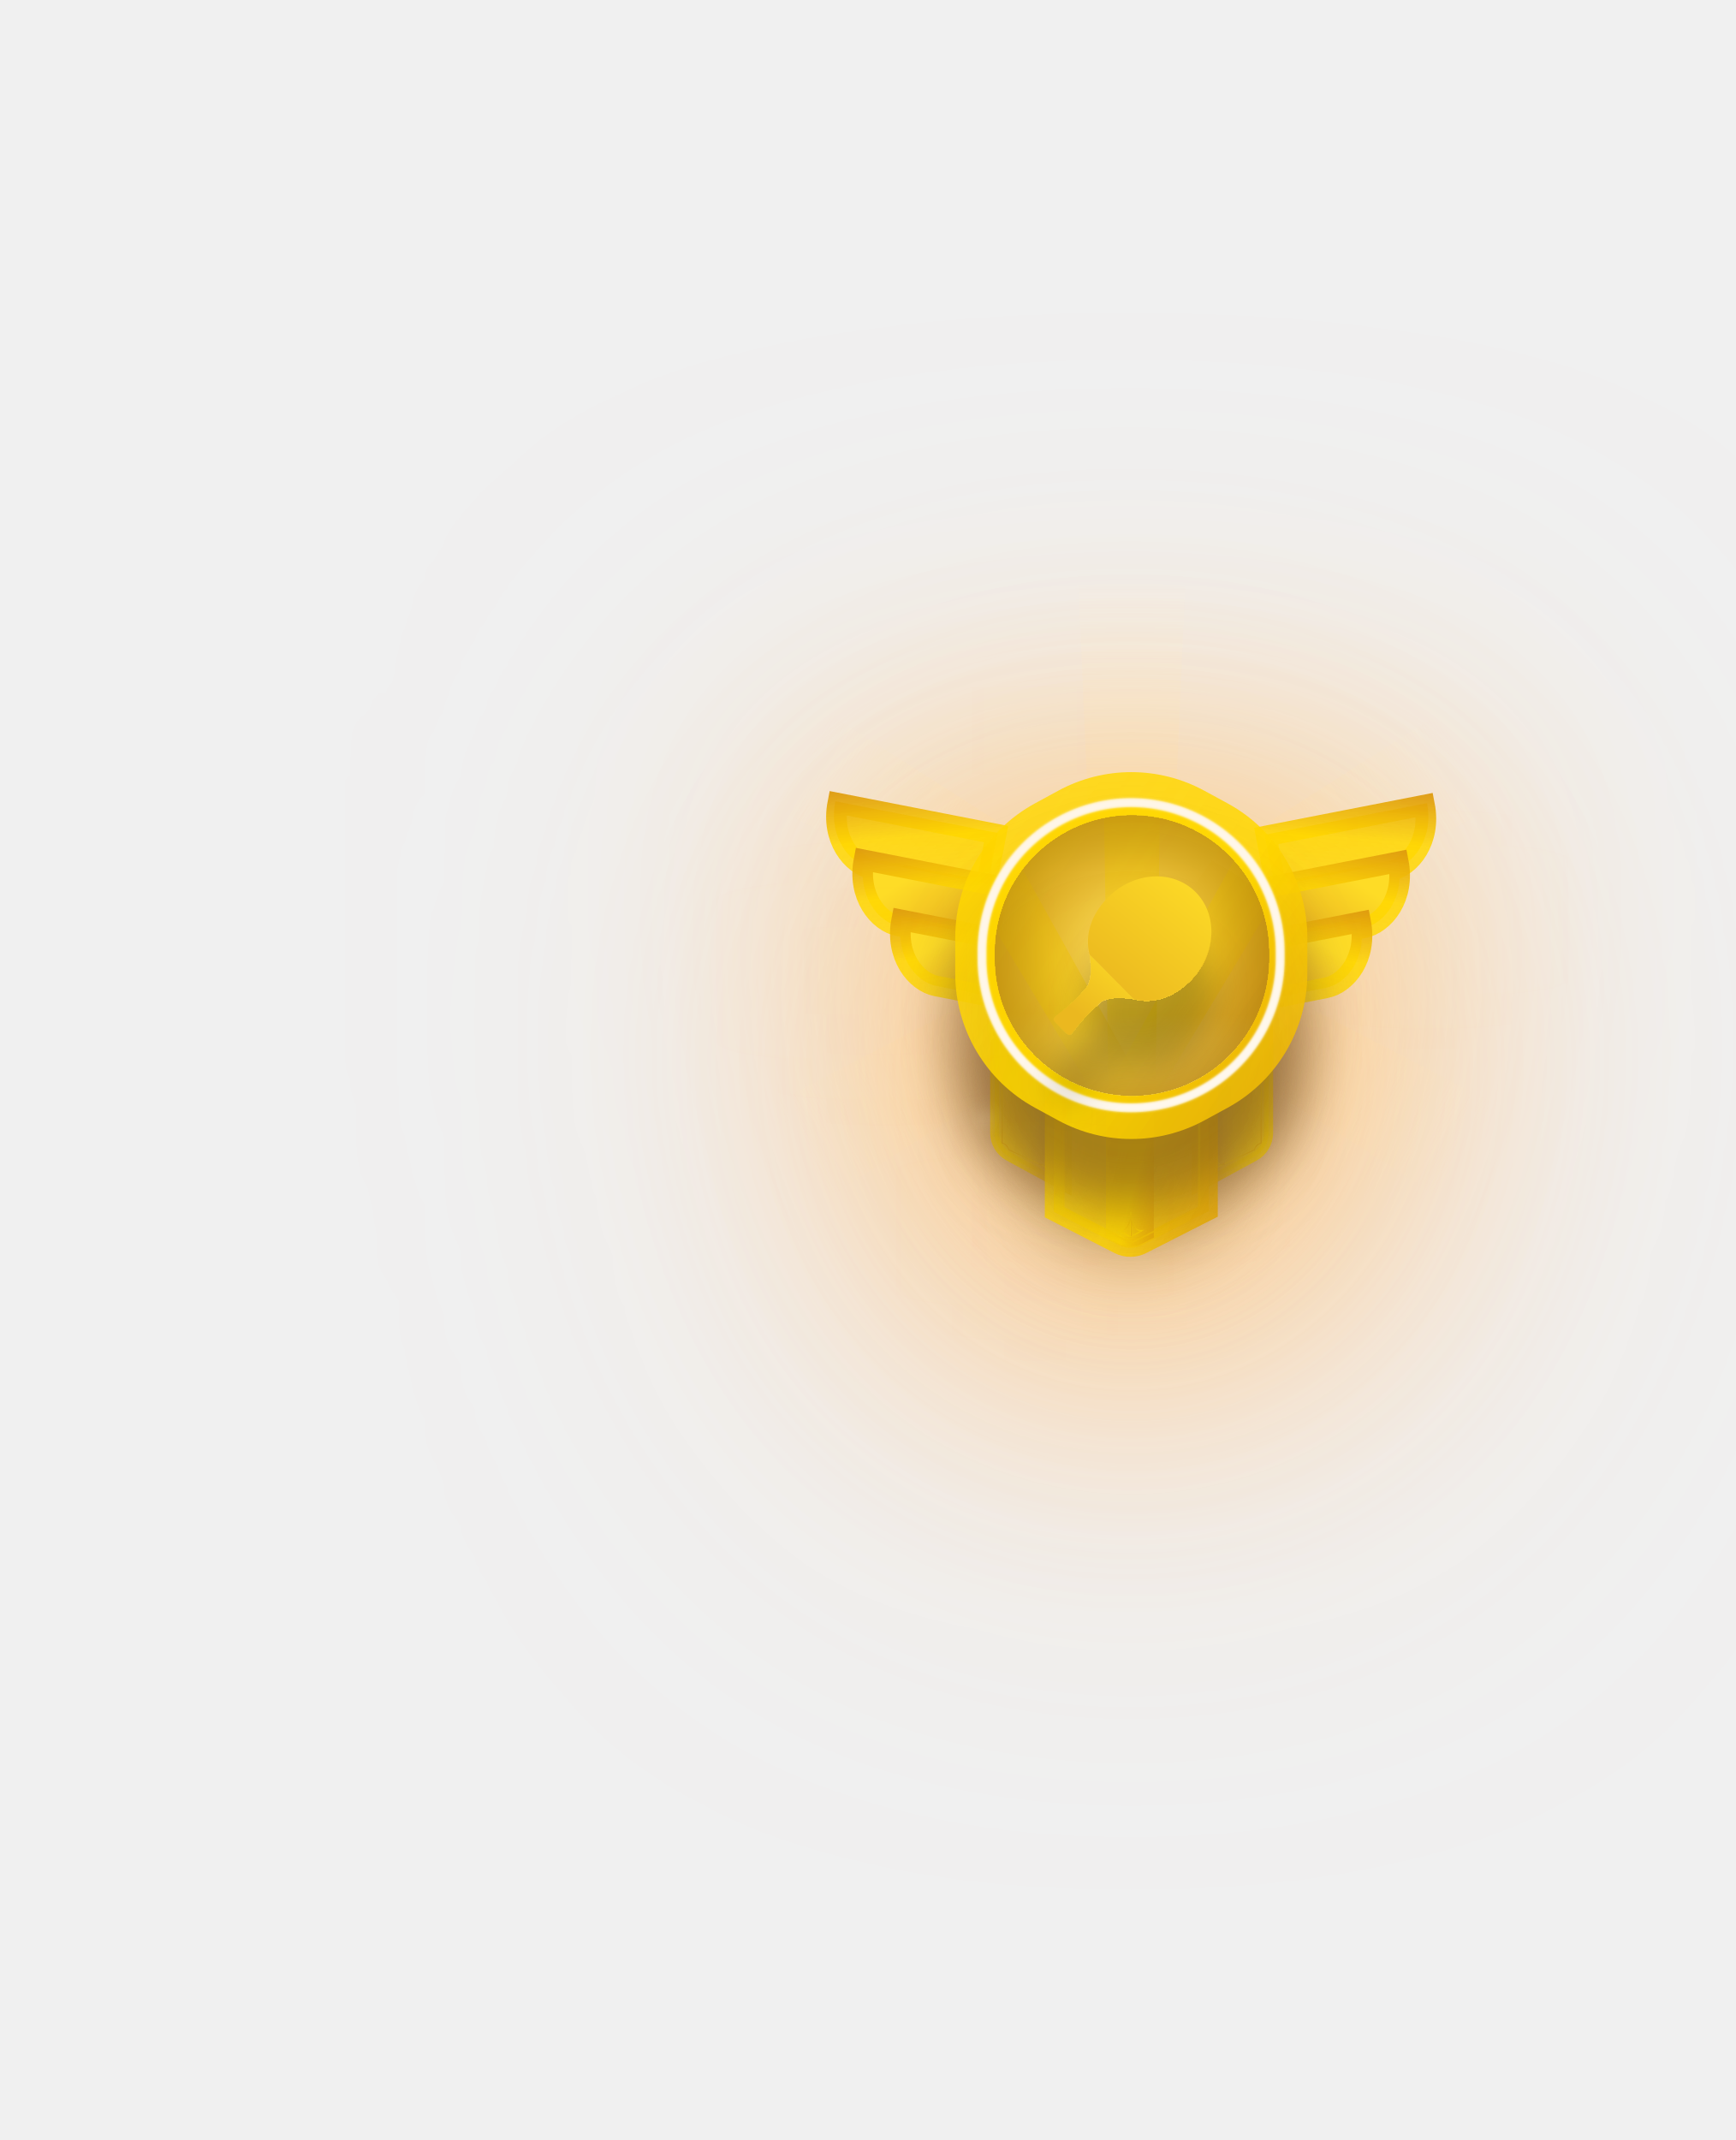
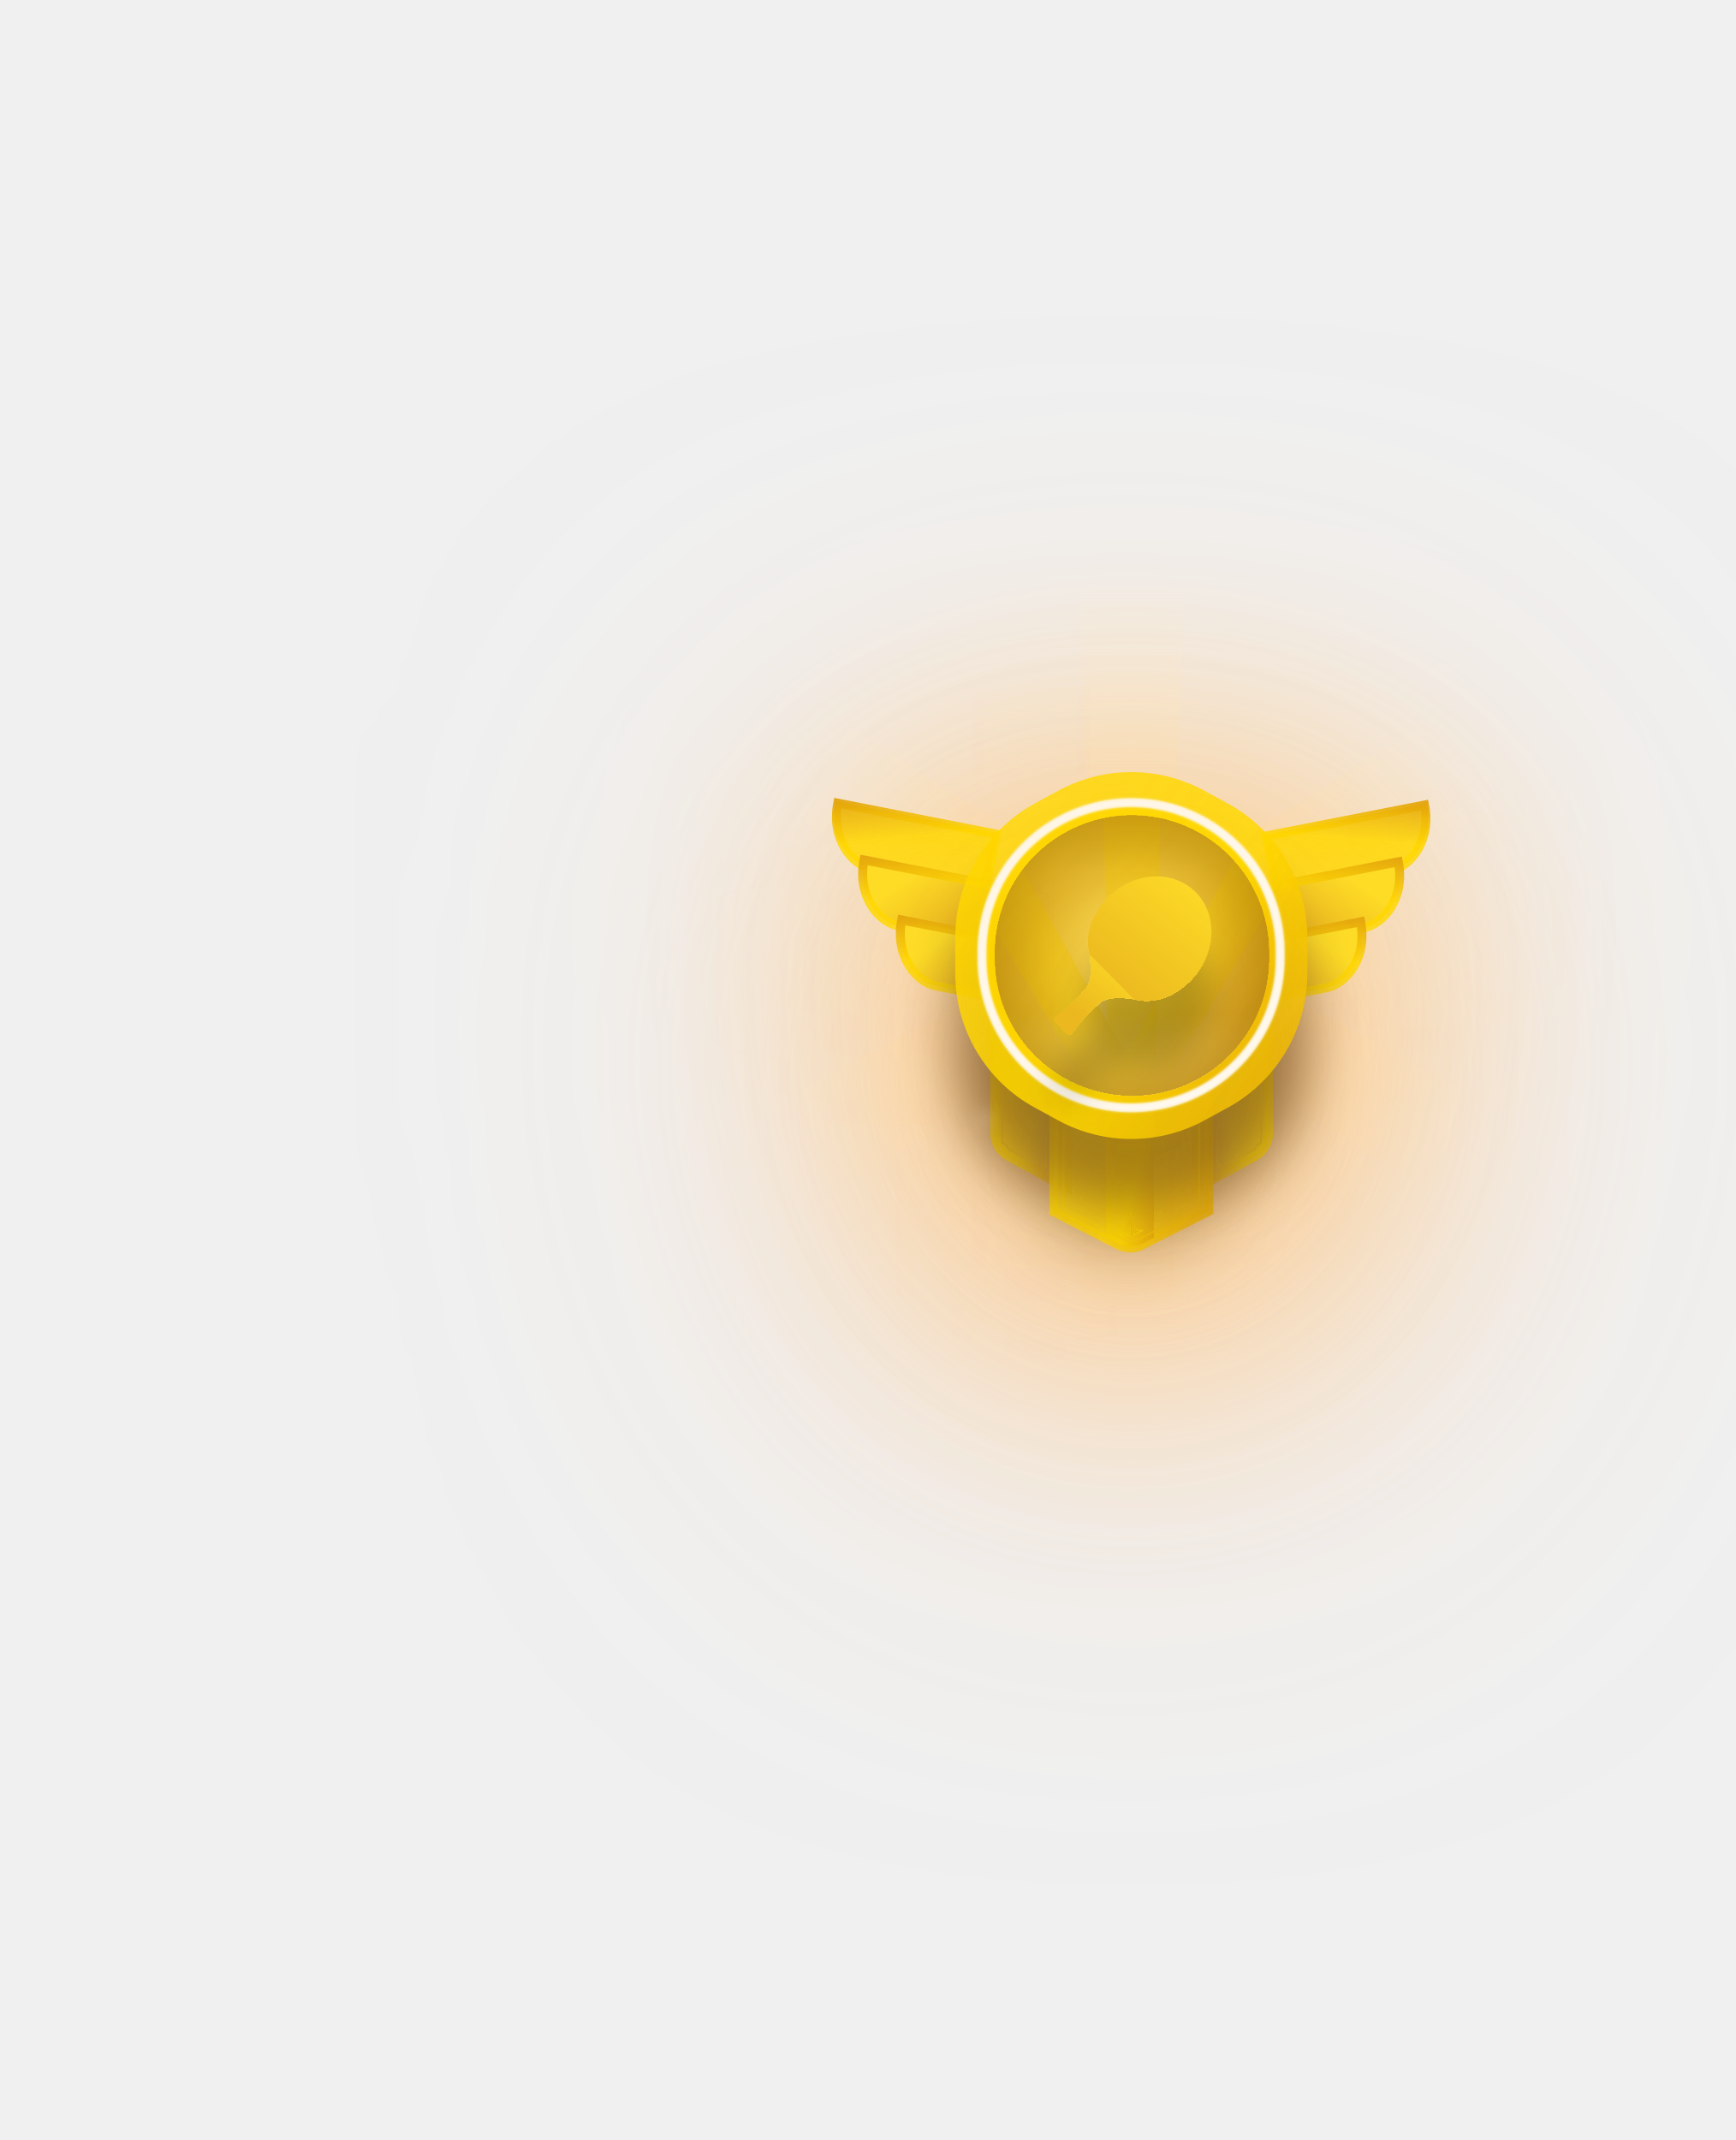
<svg xmlns="http://www.w3.org/2000/svg" width="193" height="238" viewBox="0 0 193 238" fill="none">
  <g id="Group 481803">
    <g id="åºé¨åæ">
      <path id="Vector 264" d="M135.668 106.885L166 122.655L159.967 133.105L131.143 114.722L135.668 106.885Z" fill="url(#paint0_linear_621_1303)" />
      <path id="Vector 265" d="M130.628 115.329L132.137 149.482H120.07L121.578 115.329H130.628Z" fill="url(#paint1_linear_621_1303)" />
      <path id="Vector 276" d="M121.344 97.153L119.835 63H131.902L130.394 97.153H121.344Z" fill="url(#paint2_linear_621_1303)" />
      <path id="Vector 267" d="M120.857 114.833L92.034 133.216L86 122.765L116.332 106.995L120.857 114.833Z" fill="url(#paint3_linear_621_1303)" />
      <path id="Vector 274" d="M135.668 105.621L166 89.85L159.967 79.4L131.143 97.783L135.668 105.621Z" fill="url(#paint4_linear_621_1303)" />
      <path id="Vector 275" d="M120.857 97.675L92.034 79.292L86 89.742L116.332 105.512L120.857 97.675Z" fill="url(#paint5_linear_621_1303)" />
    </g>
    <g id="Group 338" filter="url(#filter0_dd_621_1303)">
      <g id="Group 327">
        <g id="Group 313">
          <g id="Group 328">
            <path id="Vector 314" d="M109.723 98.99L110.962 92.641L92.898 89.115C92.123 93.083 94.463 96.011 96.743 96.456L109.723 98.99Z" fill="url(#paint6_linear_621_1303)" />
-             <path id="Vector 315" d="M109.539 99.11L110.779 92.762L93.175 89.325C92.401 93.293 94.741 96.221 97.02 96.666L109.539 99.11Z" stroke="url(#paint7_linear_621_1303)" stroke-width="2.294" />
+             <path id="Vector 315" d="M109.539 99.11L110.779 92.762L93.175 89.325C92.401 93.293 94.741 96.221 97.02 96.666L109.539 99.11Z" stroke="url(#paint7_linear_621_1303)" strokeWidth="2.294" />
          </g>
          <path id="Vector 312" d="M109.842 104.918L111.082 98.569L96.092 95.643C95.317 99.611 97.658 102.539 99.937 102.984L109.842 104.918Z" fill="url(#paint8_linear_621_1303)" />
-           <path id="Vector 313" d="M109.842 104.918L111.082 98.569L96.092 95.643C95.317 99.611 97.658 102.539 99.937 102.984L109.842 104.918Z" stroke="url(#paint9_linear_621_1303)" stroke-width="2.294" />
+           <path id="Vector 313" d="M109.842 104.918L111.082 98.569L96.092 95.643C95.317 99.611 97.658 102.539 99.937 102.984L109.842 104.918Z" stroke="url(#paint9_linear_621_1303)" strokeWidth="2.294" />
        </g>
        <g id="Group 314">
          <path id="Vector 312_2" d="M114.031 111.592L115.271 105.244L100.281 102.317C99.506 106.285 101.846 109.214 104.126 109.658L114.031 111.592Z" fill="url(#paint10_linear_621_1303)" />
-           <path id="Vector 313_2" d="M114.031 111.592L115.271 105.244L100.281 102.317C99.506 106.285 101.846 109.214 104.126 109.658L114.031 111.592Z" stroke="url(#paint11_linear_621_1303)" stroke-width="2.294" />
+           <path id="Vector 313_2" d="M114.031 111.592L115.271 105.244L100.281 102.317C99.506 106.285 101.846 109.214 104.126 109.658L114.031 111.592Z" stroke="url(#paint11_linear_621_1303)" strokeWidth="2.294" />
        </g>
      </g>
      <g id="Group 332">
        <g id="Vector 319" filter="url(#filter1_d_621_1303)">
          <path d="M110.62 125.991V113.599H118.688V132.161L112.187 128.627C111.222 128.102 110.62 127.091 110.62 125.991Z" fill="url(#paint12_linear_621_1303)" />
          <path d="M110.62 125.991V113.599H118.688V132.161L112.187 128.627C111.222 128.102 110.62 127.091 110.62 125.991Z" stroke="url(#paint13_linear_621_1303)" />
        </g>
        <g id="Group 331">
          <path id="Vector 251 (Stroke)" fill-rule="evenodd" clip-rule="evenodd" d="M111.508 127.094V120.649H111.404V127.181L111.447 127.188C111.592 127.212 111.753 127.298 111.885 127.423C112.016 127.549 112.114 127.709 112.138 127.878L112.142 127.906L116.382 129.891V122.8H116.277V129.727L112.237 127.834C112.202 127.648 112.094 127.478 111.957 127.348C111.826 127.223 111.665 127.13 111.508 127.094Z" fill="url(#paint14_linear_621_1303)" />
          <path id="Vector 252 (Stroke)" fill-rule="evenodd" clip-rule="evenodd" d="M116.271 129.338C116.384 129.147 116.391 128.876 116.382 128.7L116.277 128.706C116.286 128.88 116.277 129.122 116.181 129.284C116.134 129.363 116.069 129.42 115.974 129.444C115.878 129.468 115.745 129.459 115.562 129.388L115.524 129.486C115.719 129.561 115.875 129.577 116 129.546C116.126 129.514 116.213 129.436 116.271 129.338Z" fill="url(#paint15_linear_621_1303)" />
        </g>
      </g>
      <g id="Group 333">
        <g id="Vector 319_2" filter="url(#filter2_d_621_1303)">
          <path d="M141.087 125.991V113.599H133.02V132.161L139.52 128.627C140.486 128.102 141.087 127.091 141.087 125.991Z" fill="url(#paint16_linear_621_1303)" />
          <path d="M141.087 125.991V113.599H133.02V132.161L139.52 128.627C140.486 128.102 141.087 127.091 141.087 125.991Z" stroke="url(#paint17_linear_621_1303)" />
        </g>
        <g id="Group 331_2">
          <path id="Vector 251 (Stroke)_2" fill-rule="evenodd" clip-rule="evenodd" d="M140.2 127.094V120.649H140.304V127.181L140.261 127.188C140.116 127.212 139.955 127.298 139.823 127.423C139.692 127.549 139.594 127.709 139.57 127.878L139.566 127.906L135.326 129.891V122.8H135.431V129.727L139.471 127.834C139.506 127.648 139.614 127.478 139.751 127.348C139.882 127.223 140.043 127.13 140.2 127.094Z" fill="url(#paint18_linear_621_1303)" />
          <path id="Vector 252 (Stroke)_2" fill-rule="evenodd" clip-rule="evenodd" d="M135.437 129.338C135.324 129.147 135.317 128.876 135.326 128.7L135.431 128.706C135.422 128.88 135.431 129.122 135.527 129.284C135.573 129.363 135.639 129.42 135.734 129.444C135.83 129.468 135.963 129.459 136.145 129.388L136.183 129.486C135.989 129.561 135.833 129.577 135.708 129.546C135.582 129.514 135.495 129.436 135.437 129.338Z" fill="url(#paint19_linear_621_1303)" />
        </g>
      </g>
      <g id="Group 328_2">
        <g id="Group 313_2">
          <g id="Group 328_3">
            <path id="Vector 314_2" d="M141.877 99.194L140.637 92.845L158.702 89.319C159.477 93.286 157.136 96.215 154.857 96.66L141.877 99.194Z" fill="url(#paint20_linear_621_1303)" />
-             <path id="Vector 315_2" d="M142.061 99.317L140.821 92.969L158.425 89.532C159.199 93.5 156.859 96.428 154.58 96.873L142.061 99.317Z" stroke="url(#paint21_linear_621_1303)" stroke-width="2.294" />
+             <path id="Vector 315_2" d="M142.061 99.317L140.821 92.969L158.425 89.532C159.199 93.5 156.859 96.428 154.58 96.873L142.061 99.317Z" stroke="url(#paint21_linear_621_1303)" strokeWidth="2.294" />
          </g>
          <path id="Vector 312_3" d="M141.757 105.123L140.518 98.774L155.508 95.848C156.283 99.816 153.942 102.744 151.663 103.189L141.757 105.123Z" fill="url(#paint22_linear_621_1303)" />
-           <path id="Vector 313_3" d="M141.757 105.123L140.518 98.774L155.508 95.848C156.283 99.816 153.942 102.744 151.663 103.189L141.757 105.123Z" stroke="url(#paint23_linear_621_1303)" stroke-width="2.294" />
+           <path id="Vector 313_3" d="M141.757 105.123L140.518 98.774L155.508 95.848C156.283 99.816 153.942 102.744 151.663 103.189L141.757 105.123Z" stroke="url(#paint23_linear_621_1303)" strokeWidth="2.294" />
        </g>
        <g id="Group 314_2">
          <path id="Vector 312_4" d="M137.569 111.796L136.329 105.447L151.319 102.521C152.094 106.489 149.753 109.417 147.474 109.862L137.569 111.796Z" fill="url(#paint24_linear_621_1303)" />
-           <path id="Vector 313_4" d="M137.569 111.796L136.329 105.447L151.319 102.521C152.094 106.489 149.753 109.417 147.474 109.862L137.569 111.796Z" stroke="url(#paint25_linear_621_1303)" stroke-width="2.294" />
+           <path id="Vector 313_4" d="M137.569 111.796L136.329 105.447L151.319 102.521C152.094 106.489 149.753 109.417 147.474 109.862L137.569 111.796Z" stroke="url(#paint25_linear_621_1303)" strokeWidth="2.294" />
        </g>
      </g>
      <g id="Group 330">
        <g id="Vector 301" filter="url(#filter3_d_621_1303)">
          <path d="M117.199 112.817H134.43V134.698L127.017 138.467C126.193 138.886 125.218 138.884 124.396 138.463L117.199 134.774V112.817Z" fill="url(#paint26_linear_621_1303)" />
-           <path d="M117.199 112.817H134.43V134.698L127.017 138.467C126.193 138.886 125.218 138.884 124.396 138.463L117.199 134.774V112.817Z" stroke="url(#paint27_linear_621_1303)" stroke-width="2" />
+           <path d="M117.199 112.817H134.43V134.698L127.017 138.467C126.193 138.886 125.218 138.884 124.396 138.463L117.199 134.774V112.817Z" stroke="url(#paint27_linear_621_1303)" strokeWidth="2" />
        </g>
        <path id="Intersect" fill-rule="evenodd" clip-rule="evenodd" d="M128.321 137.648L127.017 138.311C126.193 138.729 125.218 138.728 124.396 138.306L122.995 137.588V121.587H128.321V137.648Z" fill="url(#paint28_linear_621_1303)" />
        <path id="Vector 318 (Stroke)" fill-rule="evenodd" clip-rule="evenodd" d="M118.139 124.56H118.389V134.353L125.753 138.16L133.241 134.353V124.56H133.49V134.442L125.752 138.345L118.139 134.441V124.56Z" fill="url(#paint29_linear_621_1303)" />
        <g id="Group 326">
          <path id="Vector 255 (Stroke)" fill-rule="evenodd" clip-rule="evenodd" d="M125.804 134.743V137.585H125.668V134.743H125.804Z" fill="url(#paint30_linear_621_1303)" />
          <path id="Vector 256 (Stroke)" fill-rule="evenodd" clip-rule="evenodd" d="M125.328 136.578C125.057 136.89 124.727 136.96 124.5 136.922L124.522 136.788C124.703 136.818 124.986 136.765 125.225 136.488C125.466 136.211 125.668 135.702 125.668 134.812H125.804C125.804 135.72 125.598 136.266 125.328 136.578Z" fill="url(#paint31_linear_621_1303)" />
          <path id="Vector 257 (Stroke)" fill-rule="evenodd" clip-rule="evenodd" d="M126.144 136.578C126.415 136.89 126.746 136.96 126.973 136.922L126.951 136.788C126.769 136.818 126.487 136.765 126.247 136.488C126.007 136.211 125.804 135.702 125.804 134.812H125.668C125.668 135.72 125.874 136.266 126.144 136.578Z" fill="url(#paint32_linear_621_1303)" />
          <path id="Vector 254 (Stroke)" fill-rule="evenodd" clip-rule="evenodd" d="M125.708 137.65L124.17 136.788L124.511 136.788L125.736 137.513L126.961 136.782H127.262L125.764 137.65C125.746 137.658 125.726 137.658 125.708 137.65Z" fill="url(#paint33_linear_621_1303)" />
        </g>
      </g>
      <g id="Group 292" filter="url(#filter4_d_621_1303)">
        <g id="Group 206">
          <g id="Group 169">
            <g id="Group 166">
              <path id="Union" d="M117.691 87.94L115.11 89.344C109.64 92.32 106.234 98.049 106.234 104.277L106.234 108.27C106.234 114.498 109.64 120.228 115.11 123.204L117.691 124.607C122.756 127.363 128.873 127.363 133.938 124.607L136.519 123.204C141.99 120.228 145.395 114.498 145.395 108.27L145.395 104.277C145.395 98.049 141.99 92.32 136.519 89.344L133.938 87.94C128.873 85.184 122.756 85.184 117.691 87.94Z" fill="url(#paint34_linear_621_1303)" />
              <path id="Union_2" d="M109.21 106.627L109.21 105.843C109.21 99.769 112.532 94.18 117.868 91.278C122.808 88.59 128.774 88.59 133.714 91.278C139.05 94.18 142.372 99.769 142.372 105.843V106.627C142.372 112.701 139.05 118.289 133.714 121.192C128.774 123.879 122.808 123.879 117.868 121.192C112.532 118.289 109.21 112.701 109.21 106.627Z" fill="url(#paint35_linear_621_1303)" />
              <g id="Union_3" filter="url(#filter5_f_621_1303)">
                <path d="M109.21 106.627L109.21 105.843C109.21 99.769 112.532 94.18 117.868 91.278C122.808 88.59 128.774 88.59 133.714 91.278C139.05 94.18 142.372 99.769 142.372 105.843V106.627C142.372 112.701 139.05 118.289 133.714 121.192C128.774 123.879 122.808 123.879 117.868 121.192C112.532 118.289 109.21 112.701 109.21 106.627Z" stroke="url(#paint36_linear_621_1303)" />
              </g>
              <g id="Mask Group" opacity="0.5">
                <mask id="mask0_621_1303" style="mask-type:alpha" maskUnits="userSpaceOnUse" x="110" y="90" width="32" height="32">
                  <path id="Union_4" d="M110.62 106.613L110.62 105.916C110.62 100.318 113.682 95.169 118.6 92.497C123.148 90.025 128.638 90.025 133.186 92.497C138.104 95.169 141.166 100.318 141.166 105.916V106.613C141.166 112.21 138.104 117.359 133.186 120.032C128.638 122.503 123.148 122.503 118.6 120.032C113.682 117.359 110.62 112.21 110.62 106.613Z" fill="#A6D3DE" />
                </mask>
                <g mask="url(#mask0_621_1303)">
                  <path id="Innershadow0.1fill" d="M110.62 106.613L110.62 105.916C110.62 100.318 113.682 95.169 118.6 92.497C123.148 90.025 128.638 90.025 133.186 92.497C138.104 95.169 141.166 100.318 141.166 105.916V106.613C141.166 112.21 138.104 117.359 133.186 120.032C128.638 122.503 123.148 122.503 118.6 120.032C113.682 117.359 110.62 112.21 110.62 106.613Z" fill="url(#paint37_radial_621_1303)" />
                  <g id="Group 57">
                    <path id="Vector 5" opacity="0.5" d="M123.34 124.697L122.733 87.831H129.053L128.446 124.697H123.34Z" fill="url(#paint38_linear_621_1303)" />
                    <path id="Vector 6" opacity="0.5" d="M123.258 124.37L104.3 92.747L109.773 89.587L127.681 121.817L123.258 124.37Z" fill="url(#paint39_linear_621_1303)" />
                    <path id="Vector 7" opacity="0.5" d="M122.732 121.816L140.639 89.586L146.112 92.746L127.154 124.369L122.732 121.816Z" fill="url(#paint40_linear_621_1303)" />
                    <rect id="Rectangle 3" x="110.62" y="104.156" width="30.546" height="19.837" fill="url(#paint41_linear_621_1303)" />
                  </g>
                  <g id="Innershadow0.1fill_2" filter="url(#filter6_i_621_1303)">
                    <path d="M110.62 106.613L110.62 105.916C110.62 100.318 113.682 95.169 118.6 92.497C123.148 90.025 128.638 90.025 133.186 92.497C138.104 95.169 141.166 100.318 141.166 105.916V106.613C141.166 112.21 138.104 117.359 133.186 120.032C128.638 122.503 123.148 122.503 118.6 120.032C113.682 117.359 110.62 112.21 110.62 106.613Z" fill="white" fill-opacity="0.01" />
                  </g>
                </g>
              </g>
            </g>
          </g>
        </g>
      </g>
    </g>
    <g id="Group 347">
      <g id="Ellipse 12" opacity="0.3" filter="url(#filter7_f_621_1303)">
        <ellipse cx="114.606" cy="81.267" rx="1.193" ry="1.193" fill="#FFEBC4" />
      </g>
      <g id="Ellipse 21" filter="url(#filter8_f_621_1303)">
        <ellipse cx="109.581" cy="124.488" rx="0.398" ry="0.398" fill="#FFEBC4" />
      </g>
      <g id="Ellipse 22" opacity="0.3" filter="url(#filter9_f_621_1303)">
        <ellipse cx="112.871" cy="88.148" rx="0.398" ry="0.398" fill="#FFEBC4" />
      </g>
      <g id="Ellipse 23" filter="url(#filter10_f_621_1303)">
        <ellipse cx="146.392" cy="111.488" rx="0.398" ry="0.398" fill="#FFEBC4" />
      </g>
      <g id="Ellipse 19" filter="url(#filter11_f_621_1303)">
        <ellipse cx="98.447" cy="107.98" rx="1.325" ry="1.325" fill="#FFDDAA" />
      </g>
      <g id="Ellipse 9" opacity="0.6" filter="url(#filter12_f_621_1303)">
        <ellipse cx="158.96" cy="102.28" rx="1.06" ry="1.06" fill="#FFDDAA" />
      </g>
      <g id="Ellipse 18" opacity="0.8" filter="url(#filter13_f_621_1303)">
        <ellipse cx="115.099" cy="136.905" rx="1.06" ry="1.06" fill="#FFDDAA" />
      </g>
    </g>
    <g id="Group 398" filter="url(#filter14_d_621_1303)">
      <path id="wood" d="M117.771 114.102C117.831 114.162 117.896 114.226 117.966 114.296L117.967 114.298C118.037 114.367 118.102 114.433 118.161 114.493L118.162 114.493C118.568 114.905 118.763 115.102 118.94 115.086C119.102 115.072 119.249 114.878 119.531 114.506C119.943 113.959 120.646 113.03 122.113 111.721C122.855 110.898 124.357 110.859 126.057 111.111C126.086 111.119 126.115 111.126 126.144 111.134L121.167 106.147C121.175 106.179 121.184 106.211 121.193 106.243C121.437 107.938 121.39 109.433 120.564 110.168C119.247 111.627 118.313 112.325 117.764 112.735C117.389 113.015 117.194 113.16 117.179 113.323C117.163 113.499 117.36 113.694 117.77 114.101L117.771 114.102Z" fill="url(#paint42_linear_621_1303)" />
      <path id="Exclude" fill-rule="evenodd" clip-rule="evenodd" d="M123.225 99.807C121.34 101.708 120.625 103.996 121.166 106.146L126.108 111.127C128.241 111.673 130.511 110.952 132.396 109.051C135.249 106.174 135.508 101.773 132.976 99.221C130.443 96.668 126.078 96.931 123.225 99.807ZM119.561 114.517C119.561 114.517 119.561 114.517 119.561 114.517V114.517Z" fill="url(#paint43_linear_621_1303)" />
    </g>
  </g>
  <defs>
    <filter id="filter0_dd_621_1303" x="0.042" y="0.159" width="251.515" height="237.579" filterUnits="userSpaceOnUse" color-interpolation-filters="sRGB">
      <feFlood flood-opacity="0" result="BackgroundImageFix" />
      <feColorMatrix in="SourceAlpha" type="matrix" values="0 0 0 0 0 0 0 0 0 0 0 0 0 0 0 0 0 0 127 0" result="hardAlpha" />
      <feOffset />
      <feGaussianBlur stdDeviation="15.306" />
      <feColorMatrix type="matrix" values="0 0 0 0 0.992 0 0 0 0 0.802 0 0 0 0 0.516 0 0 0 1 0" />
      <feBlend mode="normal" in2="BackgroundImageFix" result="effect1_dropShadow_621_1303" />
      <feColorMatrix in="SourceAlpha" type="matrix" values="0 0 0 0 0 0 0 0 0 0 0 0 0 0 0 0 0 0 127 0" result="hardAlpha" />
      <feOffset dy="6.122" />
      <feGaussianBlur stdDeviation="45.918" />
      <feColorMatrix type="matrix" values="0 0 0 0 1 0 0 0 0 0.723 0 0 0 0 0.467 0 0 0 0.6 0" />
      <feBlend mode="normal" in2="effect1_dropShadow_621_1303" result="effect2_dropShadow_621_1303" />
      <feBlend mode="normal" in="SourceGraphic" in2="effect2_dropShadow_621_1303" result="shape" />
    </filter>
    <filter id="filter1_d_621_1303" x="102.12" y="105.099" width="25.067" height="35.903" filterUnits="userSpaceOnUse" color-interpolation-filters="sRGB">
      <feFlood flood-opacity="0" result="BackgroundImageFix" />
      <feColorMatrix in="SourceAlpha" type="matrix" values="0 0 0 0 0 0 0 0 0 0 0 0 0 0 0 0 0 0 127 0" result="hardAlpha" />
      <feOffset />
      <feGaussianBlur stdDeviation="4" />
      <feColorMatrix type="matrix" values="0 0 0 0 0.7 0 0 0 0 0.562 0 0 0 0 0.324 0 0 0 0.78 0" />
      <feBlend mode="normal" in2="BackgroundImageFix" result="effect1_dropShadow_621_1303" />
      <feBlend mode="normal" in="SourceGraphic" in2="effect1_dropShadow_621_1303" result="shape" />
    </filter>
    <filter id="filter2_d_621_1303" x="124.52" y="105.099" width="25.067" height="35.903" filterUnits="userSpaceOnUse" color-interpolation-filters="sRGB">
      <feFlood flood-opacity="0" result="BackgroundImageFix" />
      <feColorMatrix in="SourceAlpha" type="matrix" values="0 0 0 0 0 0 0 0 0 0 0 0 0 0 0 0 0 0 127 0" result="hardAlpha" />
      <feOffset />
      <feGaussianBlur stdDeviation="4" />
      <feColorMatrix type="matrix" values="0 0 0 0 0.7 0 0 0 0 0.562 0 0 0 0 0.324 0 0 0 0.78 0" />
      <feBlend mode="normal" in2="BackgroundImageFix" result="effect1_dropShadow_621_1303" />
      <feBlend mode="normal" in="SourceGraphic" in2="effect1_dropShadow_621_1303" result="shape" />
    </filter>
    <filter id="filter3_d_621_1303" x="108.199" y="103.817" width="35.231" height="43.963" filterUnits="userSpaceOnUse" color-interpolation-filters="sRGB">
      <feFlood flood-opacity="0" result="BackgroundImageFix" />
      <feColorMatrix in="SourceAlpha" type="matrix" values="0 0 0 0 0 0 0 0 0 0 0 0 0 0 0 0 0 0 127 0" result="hardAlpha" />
      <feOffset />
      <feGaussianBlur stdDeviation="4" />
      <feColorMatrix type="matrix" values="0 0 0 0 0.7 0 0 0 0 0.562 0 0 0 0 0.324 0 0 0 0.78 0" />
      <feBlend mode="normal" in2="BackgroundImageFix" result="effect1_dropShadow_621_1303" />
      <feBlend mode="normal" in="SourceGraphic" in2="effect1_dropShadow_621_1303" result="shape" />
    </filter>
    <filter id="filter4_d_621_1303" x="100.234" y="85.873" width="51.161" height="54.801" filterUnits="userSpaceOnUse" color-interpolation-filters="sRGB">
      <feFlood flood-opacity="0" result="BackgroundImageFix" />
      <feColorMatrix in="SourceAlpha" type="matrix" values="0 0 0 0 0 0 0 0 0 0 0 0 0 0 0 0 0 0 127 0" result="hardAlpha" />
      <feOffset dy="8" />
      <feGaussianBlur stdDeviation="3" />
      <feColorMatrix type="matrix" values="0 0 0 0 0.438 0 0 0 0 0.287 0 0 0 0 0.111 0 0 0 0.6 0" />
      <feBlend mode="normal" in2="BackgroundImageFix" result="effect1_dropShadow_621_1303" />
      <feBlend mode="normal" in="SourceGraphic" in2="effect1_dropShadow_621_1303" result="shape" />
    </filter>
    <filter id="filter5_f_621_1303" x="108.41" y="88.462" width="34.762" height="35.545" filterUnits="userSpaceOnUse" color-interpolation-filters="sRGB">
      <feFlood flood-opacity="0" result="BackgroundImageFix" />
      <feBlend mode="normal" in="SourceGraphic" in2="BackgroundImageFix" result="shape" />
      <feGaussianBlur stdDeviation="0.15" result="effect1_foregroundBlur_621_1303" />
    </filter>
    <filter id="filter6_i_621_1303" x="110.62" y="90.643" width="30.546" height="31.243" filterUnits="userSpaceOnUse" color-interpolation-filters="sRGB">
      <feFlood flood-opacity="0" result="BackgroundImageFix" />
      <feBlend mode="normal" in="SourceGraphic" in2="BackgroundImageFix" result="shape" />
      <feColorMatrix in="SourceAlpha" type="matrix" values="0 0 0 0 0 0 0 0 0 0 0 0 0 0 0 0 0 0 127 0" result="hardAlpha" />
      <feOffset />
      <feGaussianBlur stdDeviation="6.724" />
      <feComposite in2="hardAlpha" operator="arithmetic" k2="-1" k3="1" />
      <feColorMatrix type="matrix" values="0 0 0 0 0.458 0 0 0 0 0.257 0 0 0 0 0.071 0 0 0 1 0" />
      <feBlend mode="normal" in2="shape" result="effect1_innerShadow_621_1303" />
    </filter>
    <filter id="filter7_f_621_1303" x="93.107" y="59.769" width="42.997" height="42.997" filterUnits="userSpaceOnUse" color-interpolation-filters="sRGB">
      <feFlood flood-opacity="0" result="BackgroundImageFix" />
      <feBlend mode="normal" in="SourceGraphic" in2="BackgroundImageFix" result="shape" />
      <feGaussianBlur stdDeviation="10.153" result="effect1_foregroundBlur_621_1303" />
    </filter>
    <filter id="filter8_f_621_1303" x="107.491" y="122.398" width="4.179" height="4.179" filterUnits="userSpaceOnUse" color-interpolation-filters="sRGB">
      <feFlood flood-opacity="0" result="BackgroundImageFix" />
      <feBlend mode="normal" in="SourceGraphic" in2="BackgroundImageFix" result="shape" />
      <feGaussianBlur stdDeviation="0.846" result="effect1_foregroundBlur_621_1303" />
    </filter>
    <filter id="filter9_f_621_1303" x="104.473" y="79.75" width="16.795" height="16.795" filterUnits="userSpaceOnUse" color-interpolation-filters="sRGB">
      <feFlood flood-opacity="0" result="BackgroundImageFix" />
      <feBlend mode="normal" in="SourceGraphic" in2="BackgroundImageFix" result="shape" />
      <feGaussianBlur stdDeviation="4" result="effect1_foregroundBlur_621_1303" />
    </filter>
    <filter id="filter10_f_621_1303" x="139.995" y="105.09" width="12.795" height="12.795" filterUnits="userSpaceOnUse" color-interpolation-filters="sRGB">
      <feFlood flood-opacity="0" result="BackgroundImageFix" />
      <feBlend mode="normal" in="SourceGraphic" in2="BackgroundImageFix" result="shape" />
      <feGaussianBlur stdDeviation="3" result="effect1_foregroundBlur_621_1303" />
    </filter>
    <filter id="filter11_f_621_1303" x="77.122" y="86.654" width="42.651" height="42.651" filterUnits="userSpaceOnUse" color-interpolation-filters="sRGB">
      <feFlood flood-opacity="0" result="BackgroundImageFix" />
      <feBlend mode="normal" in="SourceGraphic" in2="BackgroundImageFix" result="shape" />
      <feGaussianBlur stdDeviation="10" result="effect1_foregroundBlur_621_1303" />
    </filter>
    <filter id="filter12_f_621_1303" x="140.979" y="84.299" width="35.963" height="35.964" filterUnits="userSpaceOnUse" color-interpolation-filters="sRGB">
      <feFlood flood-opacity="0" result="BackgroundImageFix" />
      <feBlend mode="normal" in="SourceGraphic" in2="BackgroundImageFix" result="shape" />
      <feGaussianBlur stdDeviation="8.461" result="effect1_foregroundBlur_621_1303" />
    </filter>
    <filter id="filter13_f_621_1303" x="97.118" y="118.923" width="35.963" height="35.964" filterUnits="userSpaceOnUse" color-interpolation-filters="sRGB">
      <feFlood flood-opacity="0" result="BackgroundImageFix" />
      <feBlend mode="normal" in="SourceGraphic" in2="BackgroundImageFix" result="shape" />
      <feGaussianBlur stdDeviation="8.461" result="effect1_foregroundBlur_621_1303" />
    </filter>
    <filter id="filter14_d_621_1303" x="113.178" y="97.466" width="25.539" height="28.621" filterUnits="userSpaceOnUse" color-interpolation-filters="sRGB">
      <feFlood flood-opacity="0" result="BackgroundImageFix" />
      <feColorMatrix in="SourceAlpha" type="matrix" values="0 0 0 0 0 0 0 0 0 0 0 0 0 0 0 0 0 0 127 0" result="hardAlpha" />
      <feOffset dy="7" />
      <feGaussianBlur stdDeviation="2" />
      <feComposite in2="hardAlpha" operator="out" />
      <feColorMatrix type="matrix" values="0 0 0 0 0 0 0 0 0 0 0 0 0 0 0 0 0 0 0.25 0" />
      <feBlend mode="normal" in2="BackgroundImageFix" result="effect1_dropShadow_621_1303" />
      <feBlend mode="normal" in="SourceGraphic" in2="effect1_dropShadow_621_1303" result="shape" />
    </filter>
    <linearGradient id="paint0_linear_621_1303" x1="162.983" y1="127.88" x2="133.405" y2="110.804" gradientUnits="userSpaceOnUse">
      <stop stop-color="#FFF6D6" stop-opacity="0" />
      <stop offset="1" stop-color="#FFEFC5" stop-opacity="0.4" />
    </linearGradient>
    <linearGradient id="paint1_linear_621_1303" x1="126.103" y1="149.482" x2="126.103" y2="115.329" gradientUnits="userSpaceOnUse">
      <stop stop-color="#FFF6D6" stop-opacity="0" />
      <stop offset="1" stop-color="#FFEFC5" stop-opacity="0.4" />
    </linearGradient>
    <linearGradient id="paint2_linear_621_1303" x1="125.869" y1="63" x2="125.869" y2="97.153" gradientUnits="userSpaceOnUse">
      <stop stop-color="#FFF6D6" stop-opacity="0" />
      <stop offset="1" stop-color="#FFEFC5" stop-opacity="0.4" />
    </linearGradient>
    <linearGradient id="paint3_linear_621_1303" x1="89.017" y1="127.99" x2="118.595" y2="110.914" gradientUnits="userSpaceOnUse">
      <stop stop-color="#FFF6D6" stop-opacity="0" />
      <stop offset="1" stop-color="#FFEFC5" stop-opacity="0.4" />
    </linearGradient>
    <linearGradient id="paint4_linear_621_1303" x1="162.983" y1="84.625" x2="133.405" y2="101.702" gradientUnits="userSpaceOnUse">
      <stop stop-color="#FFF6D6" stop-opacity="0" />
      <stop offset="1" stop-color="#FFEFC5" stop-opacity="0.4" />
    </linearGradient>
    <linearGradient id="paint5_linear_621_1303" x1="89.017" y1="84.517" x2="118.595" y2="101.594" gradientUnits="userSpaceOnUse">
      <stop stop-color="#FFF6D6" stop-opacity="0" />
      <stop offset="1" stop-color="#FFEFC5" stop-opacity="0.4" />
    </linearGradient>
    <linearGradient id="paint6_linear_621_1303" x1="146.058" y1="117.703" x2="143.171" y2="83.139" gradientUnits="userSpaceOnUse">
      <stop stop-color="#BC950B" />
      <stop offset="0.47" stop-color="#FFD700" stop-opacity="0.748" />
      <stop offset="0.816" stop-color="#FFD700" stop-opacity="0.86" />
      <stop offset="1" stop-color="#DB950E" stop-opacity="0.94" />
    </linearGradient>
    <linearGradient id="paint7_linear_621_1303" x1="144.891" y1="117.631" x2="141.774" y2="83.156" gradientUnits="userSpaceOnUse">
      <stop stop-color="#BC950B" />
      <stop offset="0.47" stop-color="#FFD700" stop-opacity="0.748" />
      <stop offset="0.816" stop-color="#FFD700" stop-opacity="0.86" />
      <stop offset="1" stop-color="#DB950E" stop-opacity="0.94" />
    </linearGradient>
    <linearGradient id="paint8_linear_621_1303" x1="104.023" y1="103.782" x2="99.694" y2="97.353" gradientUnits="userSpaceOnUse">
      <stop stop-color="#EEBC1F" />
      <stop offset="0.875" stop-color="#FEDC25" />
    </linearGradient>
    <linearGradient id="paint9_linear_621_1303" x1="139.621" y1="122.35" x2="134.986" y2="88.552" gradientUnits="userSpaceOnUse">
      <stop stop-color="#BC950B" />
      <stop offset="0.47" stop-color="#FFD700" stop-opacity="0.748" />
      <stop offset="0.816" stop-color="#FFD700" stop-opacity="0.86" />
      <stop offset="1" stop-color="#DB950E" stop-opacity="0.94" />
    </linearGradient>
    <linearGradient id="paint10_linear_621_1303" x1="108.212" y1="110.456" x2="103.883" y2="104.027" gradientUnits="userSpaceOnUse">
      <stop stop-color="#EEBC1F" />
      <stop offset="0.875" stop-color="#FEDC25" />
    </linearGradient>
    <linearGradient id="paint11_linear_621_1303" x1="143.81" y1="129.025" x2="139.175" y2="95.226" gradientUnits="userSpaceOnUse">
      <stop stop-color="#BC950B" />
      <stop offset="0.47" stop-color="#FFD700" stop-opacity="0.748" />
      <stop offset="0.816" stop-color="#FFD700" stop-opacity="0.86" />
      <stop offset="1" stop-color="#DB950E" stop-opacity="0.94" />
    </linearGradient>
    <linearGradient id="paint12_linear_621_1303" x1="96.398" y1="74.017" x2="136.44" y2="88.049" gradientUnits="userSpaceOnUse">
      <stop stop-color="#BC950B" />
      <stop offset="0.47" stop-color="#FFD700" stop-opacity="0.748" />
      <stop offset="0.816" stop-color="#FFD700" stop-opacity="0.86" />
      <stop offset="1" stop-color="#DB950E" stop-opacity="0.94" />
    </linearGradient>
    <linearGradient id="paint13_linear_621_1303" x1="96.398" y1="74.017" x2="136.44" y2="88.049" gradientUnits="userSpaceOnUse">
      <stop stop-color="#BC950B" />
      <stop offset="0.47" stop-color="#FFD700" stop-opacity="0.748" />
      <stop offset="0.816" stop-color="#FFD700" stop-opacity="0.86" />
      <stop offset="1" stop-color="#DB950E" stop-opacity="0.94" />
    </linearGradient>
    <linearGradient id="paint14_linear_621_1303" x1="125.158" y1="100.942" x2="101.817" y2="111.079" gradientUnits="userSpaceOnUse">
      <stop stop-color="#BC950B" />
      <stop offset="0.47" stop-color="#FFD700" stop-opacity="0.748" />
      <stop offset="0.816" stop-color="#FFD700" stop-opacity="0.86" />
      <stop offset="1" stop-color="#DB950E" stop-opacity="0.94" />
    </linearGradient>
    <linearGradient id="paint15_linear_621_1303" x1="117.901" y1="126.866" x2="114.995" y2="129.207" gradientUnits="userSpaceOnUse">
      <stop stop-color="#BC950B" />
      <stop offset="0.47" stop-color="#FFD700" stop-opacity="0.748" />
      <stop offset="0.816" stop-color="#FFD700" stop-opacity="0.86" />
      <stop offset="1" stop-color="#DB950E" stop-opacity="0.94" />
    </linearGradient>
    <linearGradient id="paint16_linear_621_1303" x1="155.31" y1="74.017" x2="115.268" y2="88.049" gradientUnits="userSpaceOnUse">
      <stop stop-color="#BC950B" />
      <stop offset="0.47" stop-color="#FFD700" stop-opacity="0.748" />
      <stop offset="0.816" stop-color="#FFD700" stop-opacity="0.86" />
      <stop offset="1" stop-color="#DB950E" stop-opacity="0.94" />
    </linearGradient>
    <linearGradient id="paint17_linear_621_1303" x1="155.31" y1="74.017" x2="115.268" y2="88.049" gradientUnits="userSpaceOnUse">
      <stop stop-color="#BC950B" />
      <stop offset="0.47" stop-color="#FFD700" stop-opacity="0.748" />
      <stop offset="0.816" stop-color="#FFD700" stop-opacity="0.86" />
      <stop offset="1" stop-color="#DB950E" stop-opacity="0.94" />
    </linearGradient>
    <linearGradient id="paint18_linear_621_1303" x1="126.55" y1="100.942" x2="149.891" y2="111.079" gradientUnits="userSpaceOnUse">
      <stop stop-color="#BC950B" />
      <stop offset="0.47" stop-color="#FFD700" stop-opacity="0.748" />
      <stop offset="0.816" stop-color="#FFD700" stop-opacity="0.86" />
      <stop offset="1" stop-color="#DB950E" stop-opacity="0.94" />
    </linearGradient>
    <linearGradient id="paint19_linear_621_1303" x1="133.807" y1="126.866" x2="136.713" y2="129.207" gradientUnits="userSpaceOnUse">
      <stop stop-color="#BC950B" />
      <stop offset="0.47" stop-color="#FFD700" stop-opacity="0.748" />
      <stop offset="0.816" stop-color="#FFD700" stop-opacity="0.86" />
      <stop offset="1" stop-color="#DB950E" stop-opacity="0.94" />
    </linearGradient>
    <linearGradient id="paint20_linear_621_1303" x1="105.542" y1="117.906" x2="108.428" y2="83.343" gradientUnits="userSpaceOnUse">
      <stop stop-color="#BC950B" />
      <stop offset="0.47" stop-color="#FFD700" stop-opacity="0.748" />
      <stop offset="0.816" stop-color="#FFD700" stop-opacity="0.86" />
      <stop offset="1" stop-color="#DB950E" stop-opacity="0.94" />
    </linearGradient>
    <linearGradient id="paint21_linear_621_1303" x1="106.709" y1="117.838" x2="109.826" y2="83.363" gradientUnits="userSpaceOnUse">
      <stop stop-color="#BC950B" />
      <stop offset="0.47" stop-color="#FFD700" stop-opacity="0.748" />
      <stop offset="0.816" stop-color="#FFD700" stop-opacity="0.86" />
      <stop offset="1" stop-color="#DB950E" stop-opacity="0.94" />
    </linearGradient>
    <linearGradient id="paint22_linear_621_1303" x1="147.577" y1="103.987" x2="151.906" y2="97.558" gradientUnits="userSpaceOnUse">
      <stop stop-color="#EEBC1F" />
      <stop offset="0.875" stop-color="#FEDC25" />
    </linearGradient>
    <linearGradient id="paint23_linear_621_1303" x1="111.979" y1="122.555" x2="116.614" y2="88.757" gradientUnits="userSpaceOnUse">
      <stop stop-color="#BC950B" />
      <stop offset="0.47" stop-color="#FFD700" stop-opacity="0.748" />
      <stop offset="0.816" stop-color="#FFD700" stop-opacity="0.86" />
      <stop offset="1" stop-color="#DB950E" stop-opacity="0.94" />
    </linearGradient>
    <linearGradient id="paint24_linear_621_1303" x1="143.388" y1="110.66" x2="147.717" y2="104.231" gradientUnits="userSpaceOnUse">
      <stop stop-color="#EEBC1F" />
      <stop offset="0.875" stop-color="#FEDC25" />
    </linearGradient>
    <linearGradient id="paint25_linear_621_1303" x1="107.79" y1="129.228" x2="112.425" y2="95.43" gradientUnits="userSpaceOnUse">
      <stop stop-color="#BC950B" />
      <stop offset="0.47" stop-color="#FFD700" stop-opacity="0.748" />
      <stop offset="0.816" stop-color="#FFD700" stop-opacity="0.86" />
      <stop offset="1" stop-color="#DB950E" stop-opacity="0.94" />
    </linearGradient>
    <linearGradient id="paint26_linear_621_1303" x1="86.822" y1="56.702" x2="161.919" y2="96.349" gradientUnits="userSpaceOnUse">
      <stop stop-color="#BC950B" />
      <stop offset="0.47" stop-color="#FFD700" stop-opacity="0.748" />
      <stop offset="0.816" stop-color="#FFD700" stop-opacity="0.86" />
      <stop offset="1" stop-color="#DB950E" stop-opacity="0.94" />
    </linearGradient>
    <linearGradient id="paint27_linear_621_1303" x1="86.822" y1="56.702" x2="161.919" y2="96.349" gradientUnits="userSpaceOnUse">
      <stop stop-color="#BC950B" />
      <stop offset="0.47" stop-color="#FFD700" stop-opacity="0.748" />
      <stop offset="0.816" stop-color="#FFD700" stop-opacity="0.86" />
      <stop offset="1" stop-color="#DB950E" stop-opacity="0.94" />
    </linearGradient>
    <linearGradient id="paint28_linear_621_1303" x1="113.606" y1="85.259" x2="141.514" y2="92.293" gradientUnits="userSpaceOnUse">
      <stop stop-color="#BC950B" />
      <stop offset="0.47" stop-color="#FFD700" stop-opacity="0.748" />
      <stop offset="0.816" stop-color="#FFD700" stop-opacity="0.86" />
      <stop offset="1" stop-color="#DB950E" stop-opacity="0.94" />
    </linearGradient>
    <linearGradient id="paint29_linear_621_1303" x1="91.076" y1="95.166" x2="138.439" y2="137.695" gradientUnits="userSpaceOnUse">
      <stop stop-color="#BC950B" />
      <stop offset="0.47" stop-color="#FFD700" stop-opacity="0.748" />
      <stop offset="0.816" stop-color="#FFD700" stop-opacity="0.86" />
      <stop offset="1" stop-color="#DB950E" stop-opacity="0.94" />
    </linearGradient>
    <linearGradient id="paint30_linear_621_1303" x1="125.428" y1="128.683" x2="126.185" y2="128.713" gradientUnits="userSpaceOnUse">
      <stop stop-color="#BC950B" />
      <stop offset="0.47" stop-color="#FFD700" stop-opacity="0.748" />
      <stop offset="0.816" stop-color="#FFD700" stop-opacity="0.86" />
      <stop offset="1" stop-color="#DB950E" stop-opacity="0.94" />
    </linearGradient>
    <linearGradient id="paint31_linear_621_1303" x1="122.199" y1="130.294" x2="128.033" y2="133.19" gradientUnits="userSpaceOnUse">
      <stop stop-color="#BC950B" />
      <stop offset="0.47" stop-color="#FFD700" stop-opacity="0.748" />
      <stop offset="0.816" stop-color="#FFD700" stop-opacity="0.86" />
      <stop offset="1" stop-color="#DB950E" stop-opacity="0.94" />
    </linearGradient>
    <linearGradient id="paint32_linear_621_1303" x1="129.273" y1="130.294" x2="123.44" y2="133.19" gradientUnits="userSpaceOnUse">
      <stop stop-color="#BC950B" />
      <stop offset="0.47" stop-color="#FFD700" stop-opacity="0.748" />
      <stop offset="0.816" stop-color="#FFD700" stop-opacity="0.86" />
      <stop offset="1" stop-color="#DB950E" stop-opacity="0.94" />
    </linearGradient>
    <linearGradient id="paint33_linear_621_1303" x1="118.719" y1="134.919" x2="120.604" y2="140.297" gradientUnits="userSpaceOnUse">
      <stop stop-color="#BC950B" />
      <stop offset="0.47" stop-color="#FFD700" stop-opacity="0.748" />
      <stop offset="0.816" stop-color="#FFD700" stop-opacity="0.86" />
      <stop offset="1" stop-color="#DB950E" stop-opacity="0.94" />
    </linearGradient>
    <linearGradient id="paint34_linear_621_1303" x1="37.194" y1="-13.514" x2="184.511" y2="88.706" gradientUnits="userSpaceOnUse">
      <stop stop-color="#BC950B" />
      <stop offset="0.47" stop-color="#FFD700" stop-opacity="0.748" />
      <stop offset="0.816" stop-color="#FFD700" stop-opacity="0.86" />
      <stop offset="1" stop-color="#DB950E" stop-opacity="0.94" />
    </linearGradient>
    <linearGradient id="paint35_linear_621_1303" x1="50.747" y1="4.798" x2="175.495" y2="91.359" gradientUnits="userSpaceOnUse">
      <stop stop-color="#BC950B" />
      <stop offset="0.47" stop-color="#FFD700" stop-opacity="0.748" />
      <stop offset="0.816" stop-color="#FFD700" stop-opacity="0.86" />
      <stop offset="1" stop-color="#DB950E" stop-opacity="0.94" />
    </linearGradient>
    <linearGradient id="paint36_linear_621_1303" x1="119.079" y1="90.884" x2="135.448" y2="120.333" gradientUnits="userSpaceOnUse">
      <stop stop-color="#FFF6E7" />
      <stop offset="1" stop-color="#FFF8EC" />
    </linearGradient>
    <radialGradient id="paint37_radial_621_1303" cx="0" cy="0" r="1" gradientUnits="userSpaceOnUse" gradientTransform="translate(125.893 106.264) rotate(90) scale(17.7314 15.2729)">
      <stop stop-color="#FFE4BA" />
      <stop offset="1" stop-color="#DEA44D" />
    </radialGradient>
    <linearGradient id="paint38_linear_621_1303" x1="111.591" y1="9.221" x2="146.151" y2="13.998" gradientUnits="userSpaceOnUse">
      <stop stop-color="#BC950B" />
      <stop offset="0.47" stop-color="#FFD700" stop-opacity="0.748" />
      <stop offset="0.816" stop-color="#FFD700" stop-opacity="0.86" />
      <stop offset="1" stop-color="#DB950E" stop-opacity="0.94" />
    </linearGradient>
    <linearGradient id="paint39_linear_621_1303" x1="55.346" y1="30.239" x2="87.665" y2="17.096" gradientUnits="userSpaceOnUse">
      <stop stop-color="#BC950B" />
      <stop offset="0.47" stop-color="#FFD700" stop-opacity="0.748" />
      <stop offset="0.816" stop-color="#FFD700" stop-opacity="0.86" />
      <stop offset="1" stop-color="#DB950E" stop-opacity="0.94" />
    </linearGradient>
    <linearGradient id="paint40_linear_621_1303" x1="170.296" y1="15.937" x2="197.837" y2="37.354" gradientUnits="userSpaceOnUse">
      <stop stop-color="#BC950B" />
      <stop offset="0.47" stop-color="#FFD700" stop-opacity="0.748" />
      <stop offset="0.816" stop-color="#FFD700" stop-opacity="0.86" />
      <stop offset="1" stop-color="#DB950E" stop-opacity="0.94" />
    </linearGradient>
    <linearGradient id="paint41_linear_621_1303" x1="125.893" y1="112.758" x2="125.801" y2="122.765" gradientUnits="userSpaceOnUse">
      <stop stop-color="white" stop-opacity="0" />
      <stop offset="1" stop-color="#FFF1E3" />
    </linearGradient>
    <linearGradient id="paint42_linear_621_1303" x1="126.153" y1="106.157" x2="120.544" y2="113.264" gradientUnits="userSpaceOnUse">
      <stop stop-color="#FEDD27" />
      <stop offset="1" stop-color="#EBB81F" />
    </linearGradient>
    <linearGradient id="paint43_linear_621_1303" x1="134.717" y1="97.466" x2="123.948" y2="110.816" gradientUnits="userSpaceOnUse">
      <stop stop-color="#FEDD27" />
      <stop offset="1" stop-color="#EBB81F" />
    </linearGradient>
  </defs>
</svg>
